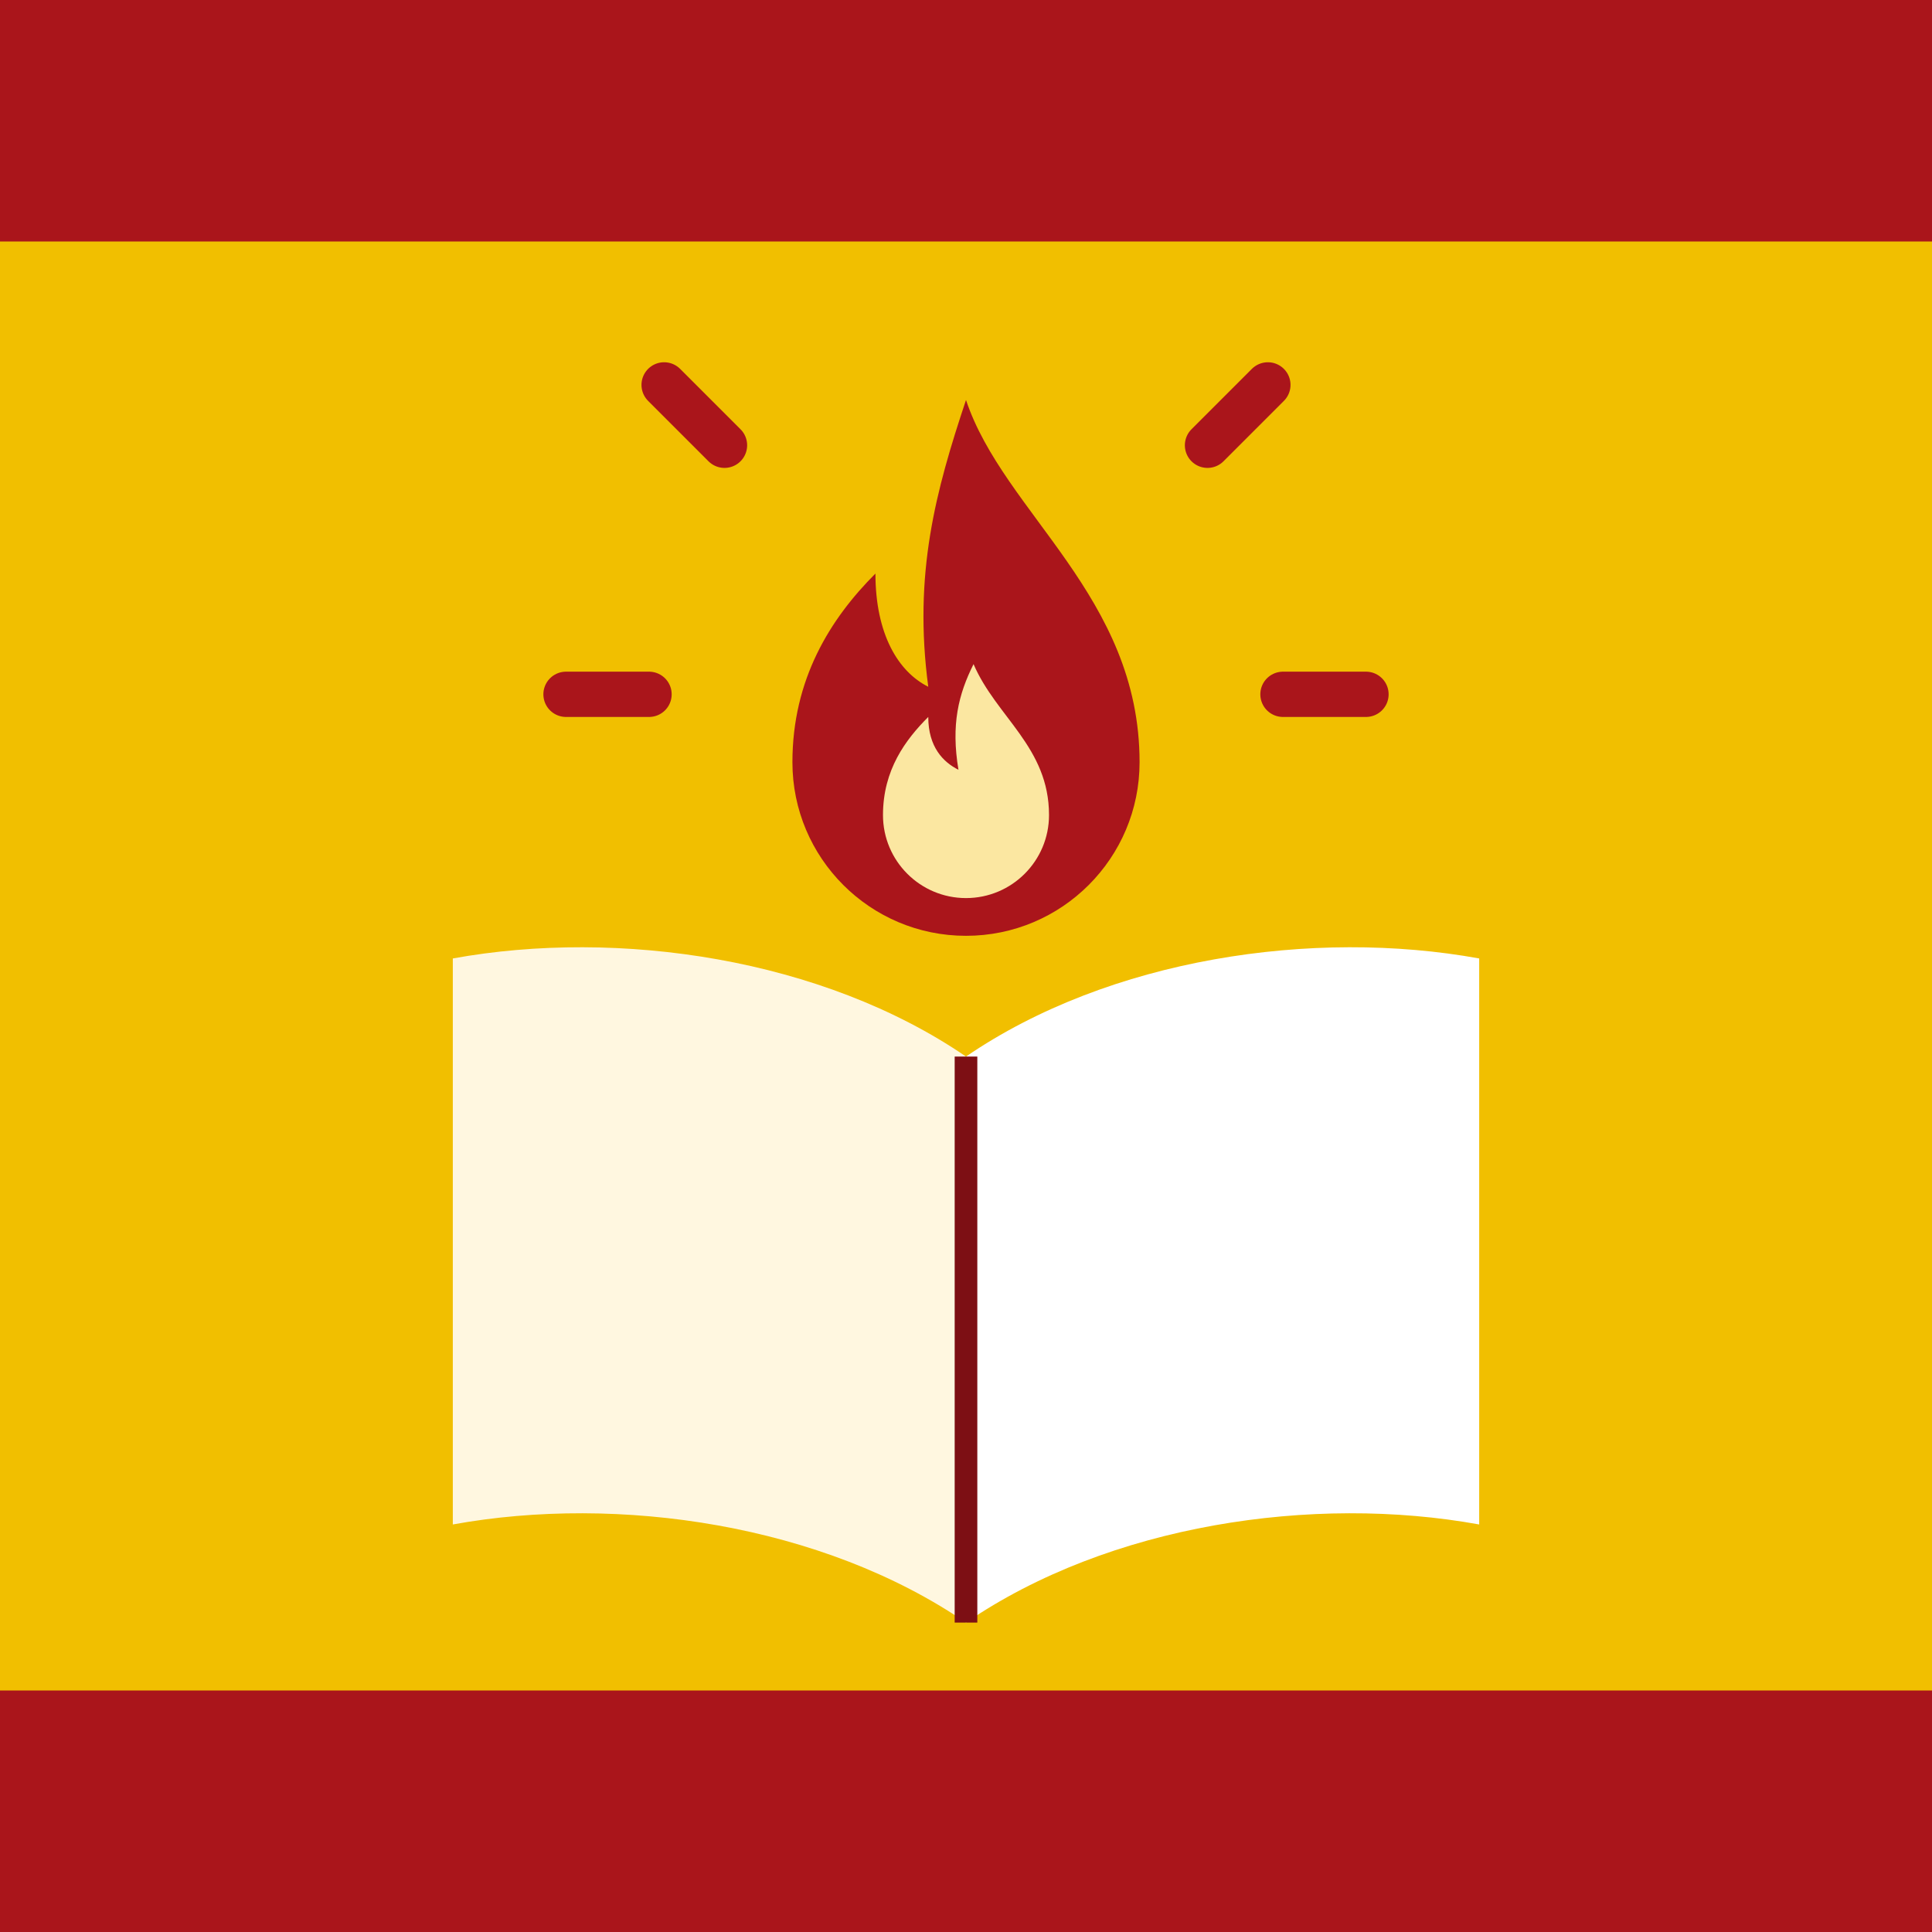
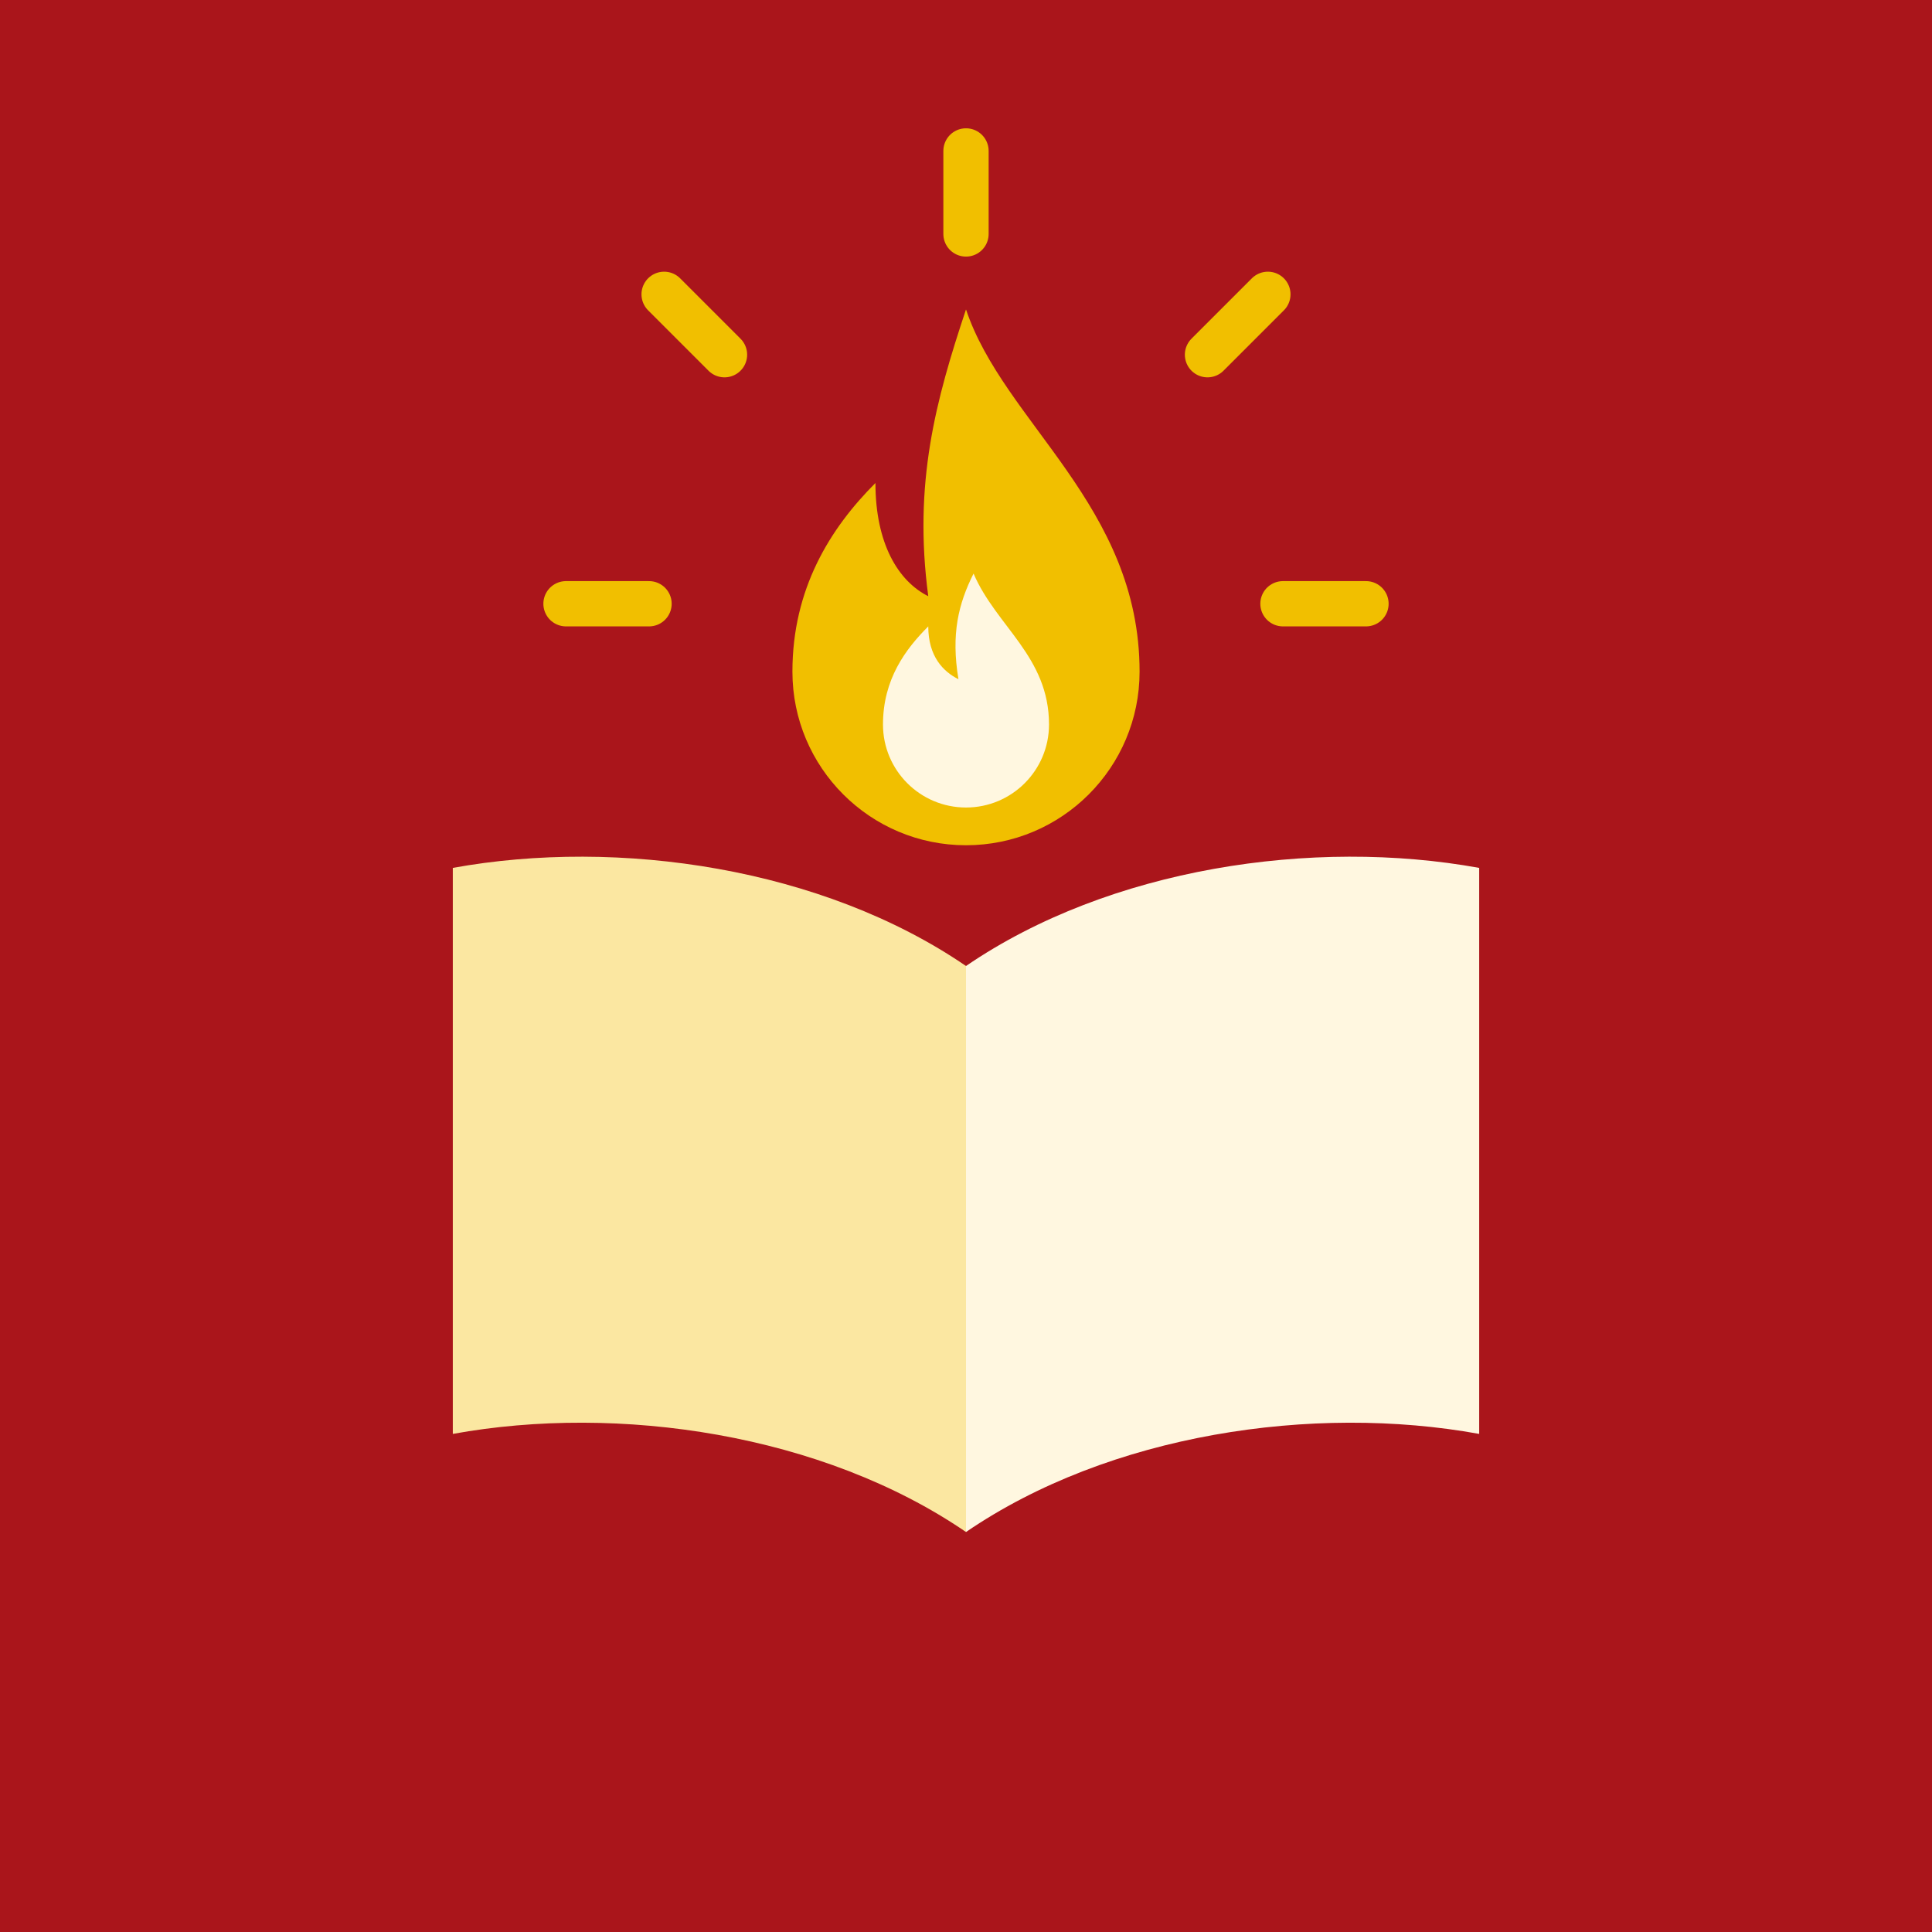
<svg xmlns="http://www.w3.org/2000/svg" viewBox="0 0 512 512">
-   <rect width="512" height="512" fill="#f1bf00" />
-   <rect width="512" height="64" fill="#aa151b" />
-   <rect y="448" width="512" height="64" fill="#aa151b" />
-   <g transform="translate(0 24)">
-     <g stroke="#aa151b" stroke-width="12" stroke-linecap="round">
-       <line x1="176" y1="78" x2="192" y2="94" />
-       <line x1="336" y1="78" x2="320" y2="94" />
-       <line x1="150" y1="160" x2="172" y2="160" />
-       <line x1="362" y1="160" x2="340" y2="160" />
-     </g>
-     <path d="M256 82c10 30 46 52 46 96a46 46 0 0 1-92 0c0-22 10-38 22-50 0 16 6 26 14 30-4-30 2-52 10-76z" fill="#aa151b" />
-     <path d="M258 152c6 14 20 22 20 40a22 22 0 0 1-44 0c0-12 6-20 12-26 0 8 4 12 8 14-2-12 0-20 4-28z" fill="#fbe7a1" />
-     <path d="M256 256c-38-26-92-34-136-26v150c44-8 98 0 136 26z" fill="#fff7e0" />
-     <path d="M256 256c38-26 92-34 136-26v150c-44-8-98 0-136 26z" fill="#ffffff" />
-     <path d="M256 256v150" stroke="#7d0f14" stroke-width="6" />
+   <rect width="512" height="512" fill="#aa151b" />
+   <g stroke="#f1bf00" stroke-width="12" stroke-linecap="round">
+     <line x1="256" y1="40" x2="256" y2="62" />
+     <line x1="176" y1="78" x2="192" y2="94" />
+     <line x1="336" y1="78" x2="320" y2="94" />
+     <line x1="150" y1="160" x2="172" y2="160" />
+     <line x1="362" y1="160" x2="340" y2="160" />
  </g>
+   <path d="M256 82c10 30 46 52 46 96a46 46 0 0 1-92 0c0-22 10-38 22-50 0 16 6 26 14 30-4-30 2-52 10-76z" fill="#f1bf00" />
+   <path d="M258 152c6 14 20 22 20 40a22 22 0 0 1-44 0c0-12 6-20 12-26 0 8 4 12 8 14-2-12 0-20 4-28z" fill="#fff7e0" />
+   <path d="M256 256c-38-26-92-34-136-26v150c44-8 98 0 136 26z" fill="#fbe7a1" />
+   <path d="M256 256c38-26 92-34 136-26v150c-44-8-98 0-136 26z" fill="#fff7e0" />
</svg>
